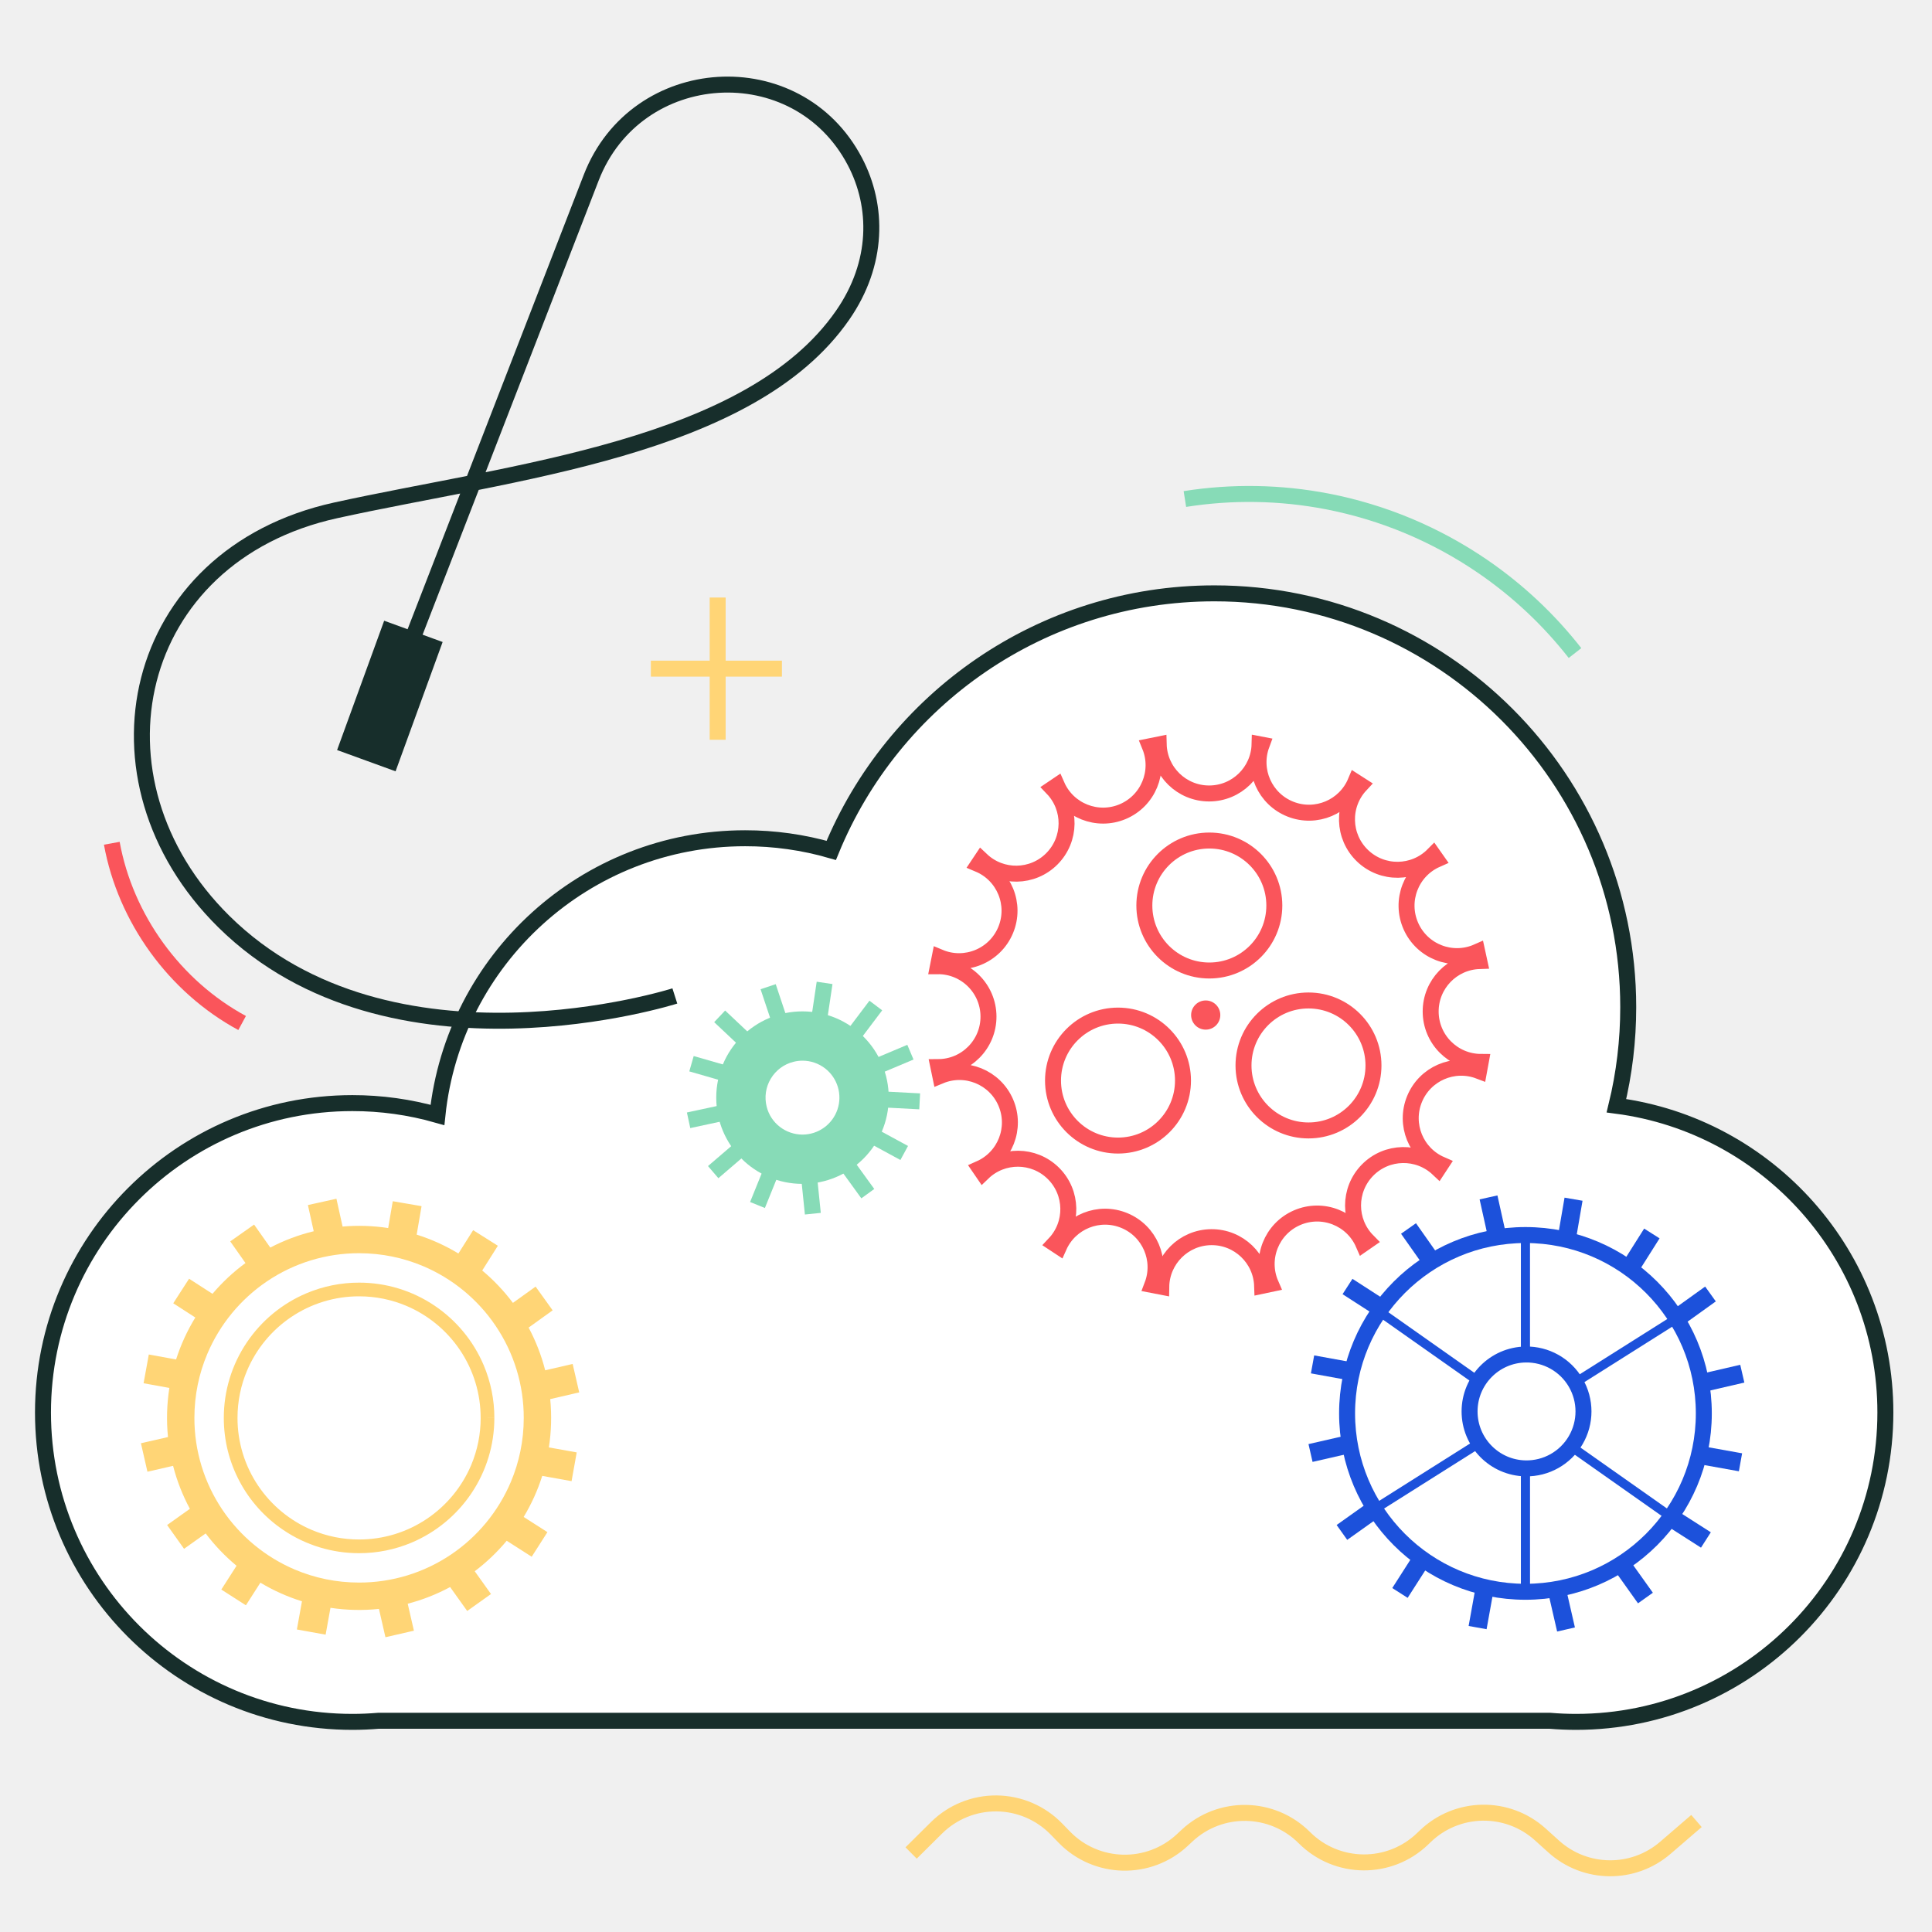
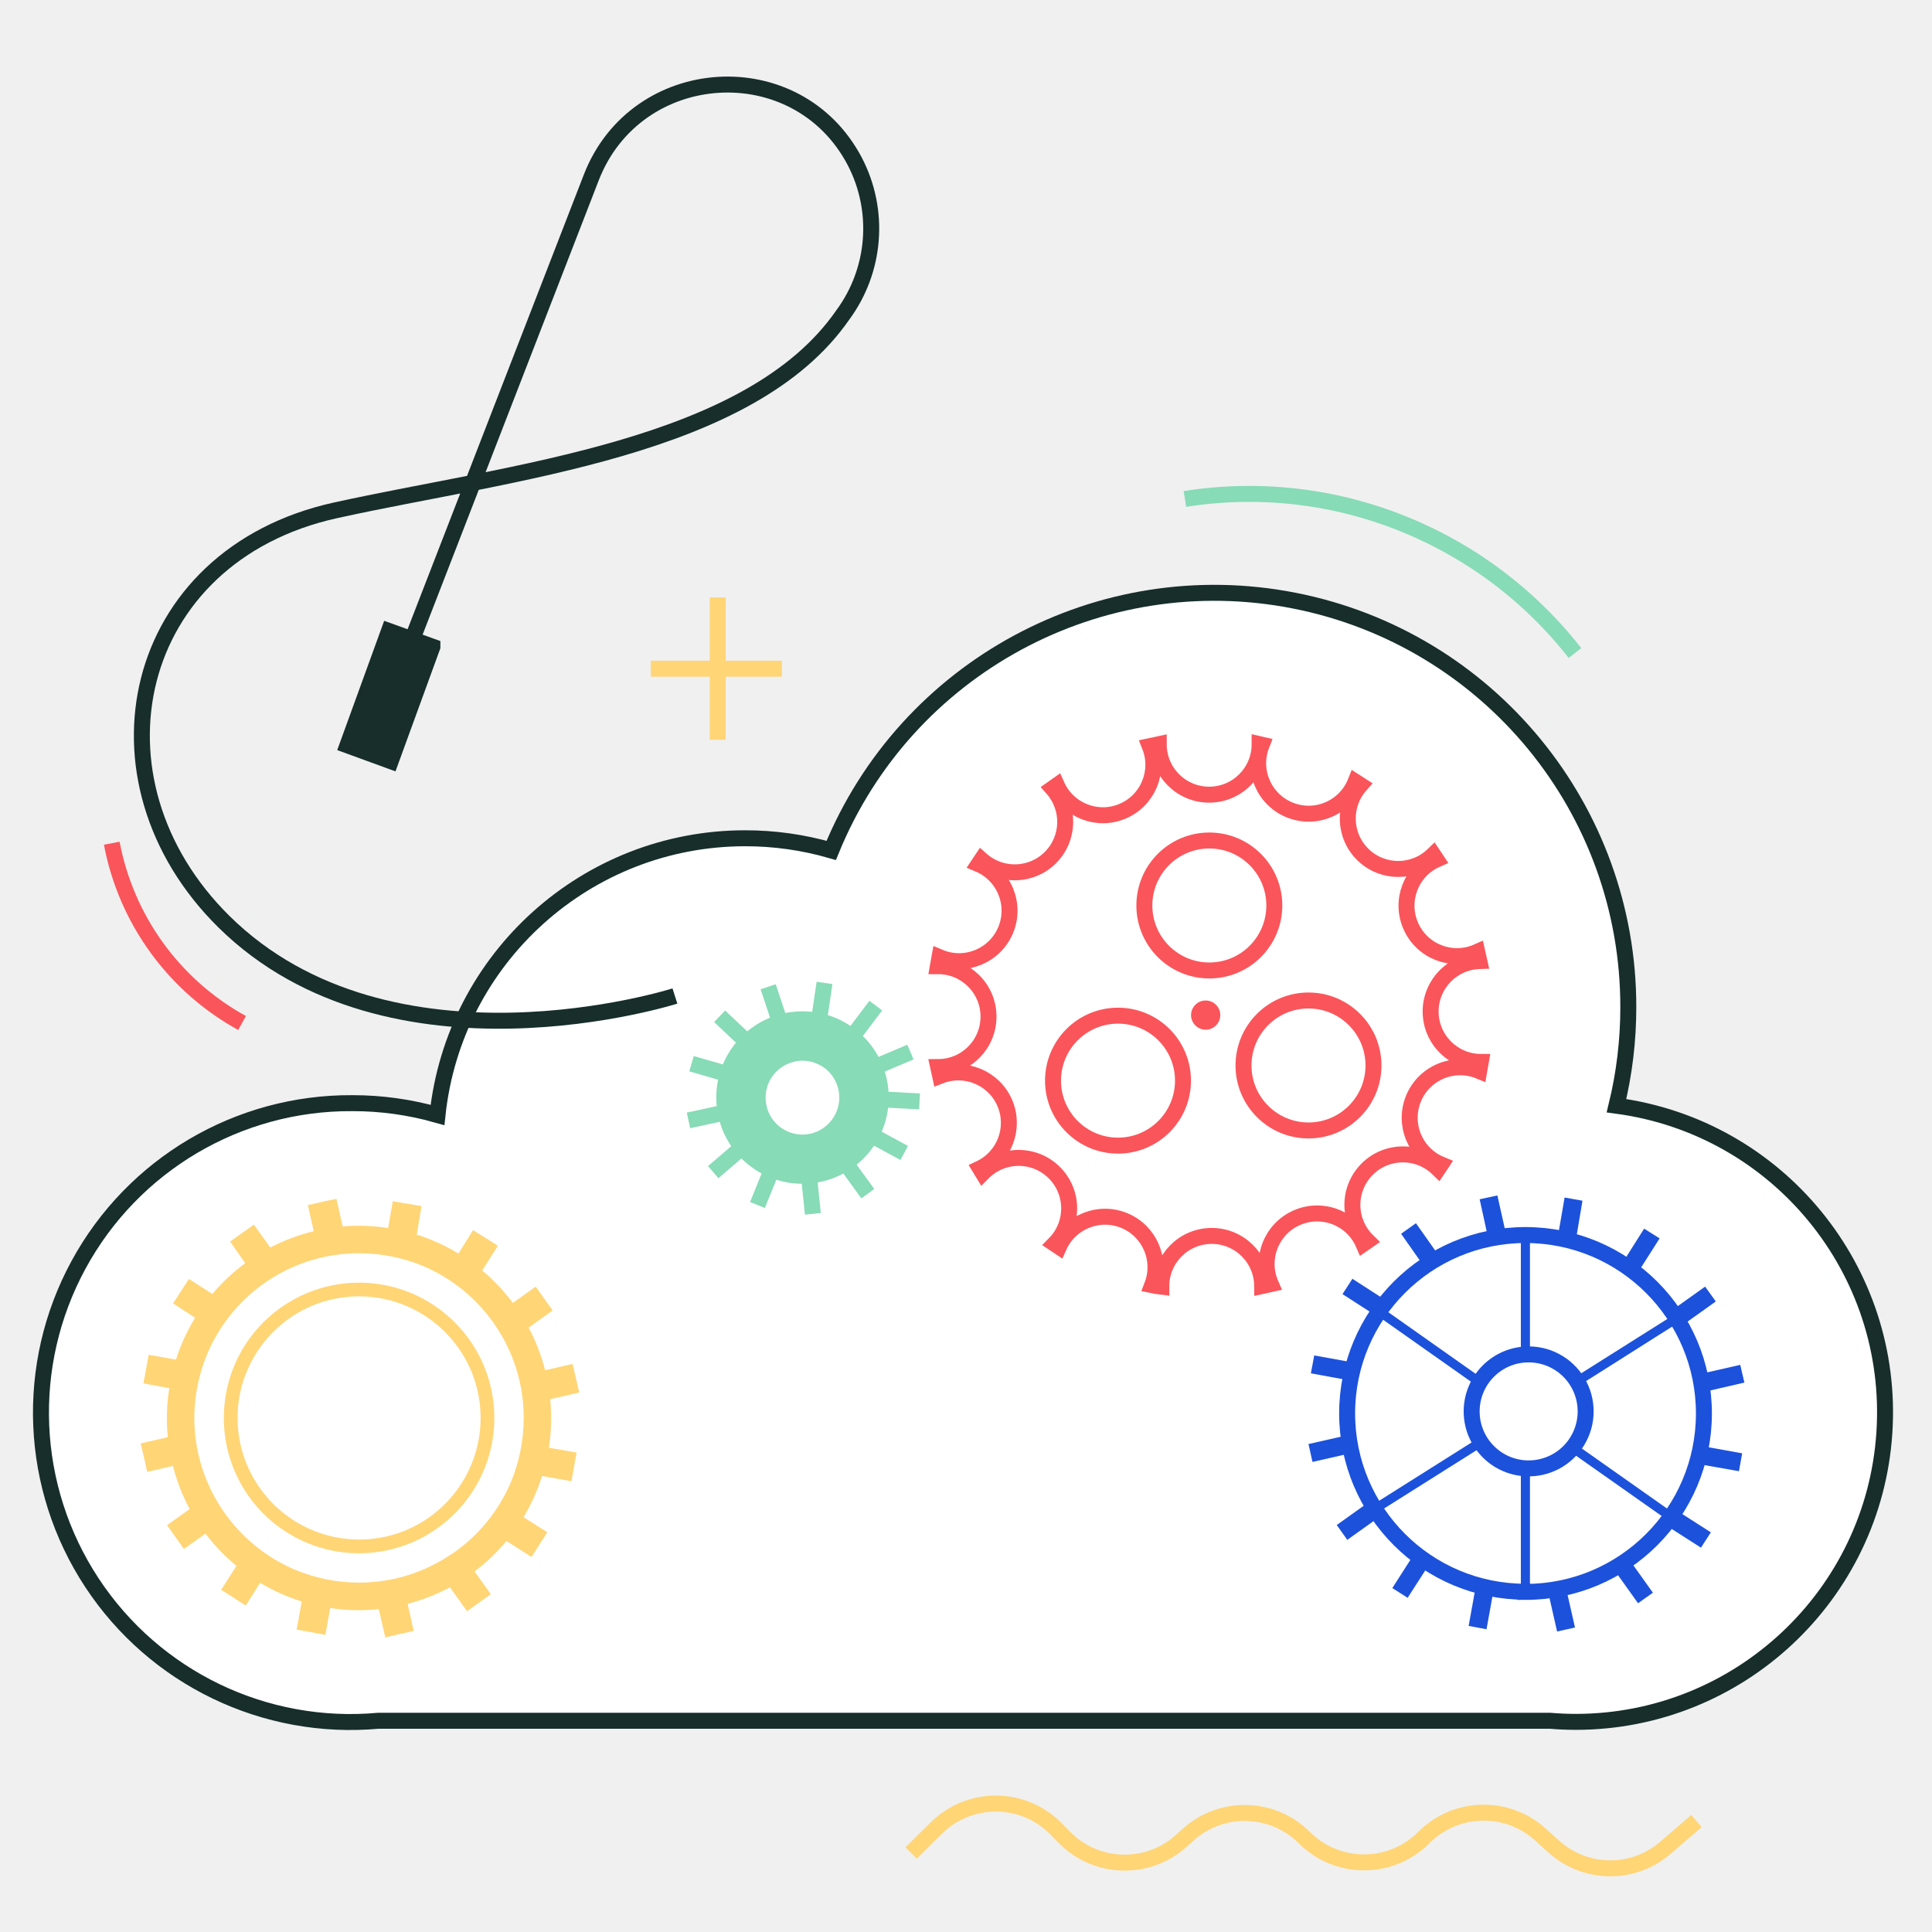
<svg xmlns="http://www.w3.org/2000/svg" width="121" height="121" fill="none">
-   <path d="M101.236 69.251a25.98 25.98 0 00.739-6.17c0-14.315-11.604-25.92-25.92-25.92-10.839 0-20.124 6.653-23.994 16.098a19.389 19.389 0 00-5.394-.76c-10.01 0-18.248 7.59-19.27 17.33a19.38 19.38 0 00-5.329-.742c-10.701 0-19.376 8.675-19.376 19.376 0 10.702 8.675 19.377 19.376 19.377.55 0 1.095-.024 1.633-.069h73.37a19.61 19.61 0 001.633.069c10.701 0 19.376-8.675 19.376-19.377 0-9.842-7.339-17.97-16.844-19.212z" fill="#fff" stroke="#172E2B" stroke-miterlimit="10" />
-   <path d="M89.602 63.347a3.16 3.16 0 013.056-3.158 16.13 16.13 0 00-.126-.579 3.16 3.16 0 01-2.56-5.779 17.206 17.206 0 00-.206-.293 3.16 3.16 0 01-4.557-4.378 15.516 15.516 0 00-.312-.2 3.161 3.161 0 01-5.879-2.321 51.358 51.358 0 01-.132-.025 3.16 3.16 0 01-6.318 0c-.187.034-.372.071-.556.112a3.16 3.16 0 01-5.818 2.467c-.091.06-.18.12-.27.182a3.16 3.16 0 01-4.458 4.477l-.18.27a3.16 3.16 0 01-2.441 5.83c-.04.186-.078.373-.112.56a3.16 3.16 0 01.031 6.32c.035.184.073.368.114.55a3.16 3.16 0 012.493 5.807c.06.09.121.179.183.267a3.16 3.16 0 014.496 4.439l.273.18a3.161 3.161 0 015.84 2.415c.188.04.376.076.566.109a3.16 3.16 0 016.318-.06c.183-.036.365-.074.546-.115a3.16 3.16 0 015.796-2.52c.089-.06.177-.121.264-.183a3.16 3.16 0 014.419-4.517c.06-.09.12-.18.18-.273a3.161 3.161 0 012.39-5.851c.038-.19.073-.38.105-.572a3.16 3.16 0 01-3.145-3.16z" stroke="#FA555B" stroke-miterlimit="10" />
-   <path d="M75.74 60.782a4.07 4.07 0 100-8.14 4.07 4.07 0 000 8.14zM70.02 71.746a4.07 4.07 0 100-8.14 4.07 4.07 0 000 8.14zM81.95 70.799a4.07 4.07 0 100-8.14 4.07 4.07 0 000 8.14z" stroke="#FA555B" stroke-miterlimit="10" />
-   <path d="M75.513 64.486a.914.914 0 100-1.828.914.914 0 000 1.828z" fill="#FA555B" />
-   <path d="M34.376 90.65a12.099 12.099 0 00.084-3.025l1.816-.42-.154-.668-.18-.78-.078-.334-1.719.398a11.938 11.938 0 00-1.038-2.675l1.505-1.08-.4-.558-.467-.65-.2-.279-1.421 1.02a12.082 12.082 0 00-1.923-2.028l.98-1.55-.58-.366-.678-.427-.29-.184-.923 1.462a11.984 11.984 0 00-2.614-1.182l.306-1.783-.338-.058-.789-.135-.676-.116-.288 1.679a12.13 12.13 0 00-2.855-.093l-.386-1.742-.67.149-.781.173-.335.074.364 1.64a11.927 11.927 0 00-2.72 1.022l-1.014-1.44-.28.198-.654.461-.56.395.954 1.355a12.116 12.116 0 00-2.066 1.928l-1.466-.945-.186.288-.434.673-.371.577 1.382.891a11.98 11.98 0 00-1.205 2.627l-1.709-.31-.06.338-.144.787-.123.675 1.615.293a12.106 12.106 0 00-.086 3.077l-1.695.388.077.334.178.78.153.669 1.606-.368a11.898 11.898 0 001.053 2.691l-1.426 1.015.199.28.464.652.397.559 1.354-.964a12.093 12.093 0 001.934 2.025l-.954 1.49.289.185.674.431.577.37.907-1.417a12 12 0 002.604 1.167l-.318 1.764.675.122.788.142.337.061.303-1.681a12.06 12.06 0 003.036.069l.407 1.773.668-.154.78-.179.335-.076-.388-1.69a11.904 11.904 0 002.656-1.044l1.07 1.499.558-.398.652-.465.28-.199-1.018-1.427a12.102 12.102 0 002.002-1.909l1.565 1.001.37-.578.43-.674.185-.289-1.488-.951c.483-.801.876-1.663 1.163-2.572l1.837.33.06-.338.142-.788.12-.675-1.743-.312zm-6.121 6.705a10.268 10.268 0 01-5.766 1.76c-1.427 0-2.781-.288-4.015-.81a10.358 10.358 0 01-4.538-3.737 10.268 10.268 0 01-1.761-5.766c0-1.427.288-2.781.81-4.014a10.358 10.358 0 013.738-4.54 10.268 10.268 0 015.766-1.76c1.426 0 2.78.289 4.014.81a10.358 10.358 0 014.539 3.738 10.268 10.268 0 011.76 5.766c0 1.426-.288 2.78-.81 4.014a10.354 10.354 0 01-3.737 4.539z" fill="#FFD576" />
-   <path d="M9.233 92.173z" fill="#FA555B" />
-   <path d="M30.532 88.802h-.428a7.589 7.589 0 01-.598 2.964 7.647 7.647 0 01-2.76 3.35 7.578 7.578 0 01-4.256 1.301 7.589 7.589 0 01-2.965-.598 7.643 7.643 0 01-3.35-2.76 7.578 7.578 0 01-1.3-4.256c0-1.053.213-2.053.598-2.964a7.643 7.643 0 012.759-3.35 7.578 7.578 0 014.257-1.301c1.053 0 2.053.213 2.964.598a7.643 7.643 0 013.35 2.76 7.578 7.578 0 011.3 4.256h.858a8.448 8.448 0 00-.666-3.297 8.5 8.5 0 00-3.07-3.727 8.436 8.436 0 00-4.736-1.447 8.448 8.448 0 00-3.298.666 8.498 8.498 0 00-3.727 3.069 8.435 8.435 0 00-1.447 4.737 8.45 8.45 0 003.735 7.025 8.435 8.435 0 004.737 1.447 8.448 8.448 0 003.298-.666 8.5 8.5 0 003.727-3.07 8.436 8.436 0 001.447-4.736h-.429v-.001z" fill="#FFD576" />
-   <path d="M97.986 75.008l-.458 2.667 1.127.194.458-2.667M102.972 76.946l-1.446 2.288.967.61 1.445-2.287M106.793 80.577l-2.198 1.578.667.929 2.198-1.578M108.99 85.476l-2.636.61.257 1.114 2.637-.61M109.107 91.02l-2.664-.478-.202 1.125 2.664.478M107.148 95.966l-2.28-1.458-.616.963 2.28 1.458M103.518 99.752l-1.571-2.203-.931.663 1.571 2.203M98.636 101.926l-.605-2.637-1.115.256.606 2.637M93.104 102.036l.48-2.663-1.125-.203-.48 2.664M88.16 100.073l1.46-2.278-.964-.617-1.459 2.28M84.376 96.441l2.205-1.569-.663-.931-2.205 1.569M82.205 91.558l2.638-.604-.255-1.115-2.638.604M82.102 86.013l2.662.484.205-1.125-2.663-.484M84.084 81.054l2.274 1.466.62-.96-2.274-1.467M87.747 77.269l1.558 2.212.935-.658-1.558-2.213M92.667 75.117l.586 2.641 1.116-.247-.586-2.642" fill="#1C51DB" />
-   <path d="M95.538 99.692c6.169 0 11.171-5.002 11.171-11.171 0-6.17-5.002-11.171-11.171-11.171-6.17 0-11.171 5.001-11.171 11.17 0 6.17 5.001 11.172 11.17 11.172z" stroke="#1C51DB" stroke-miterlimit="10" />
-   <path d="M95.546 91.964a3.567 3.567 0 100-7.133 3.567 3.567 0 000 7.133z" stroke="#1C51DB" stroke-miterlimit="10" />
-   <path d="M92.707 86.239l-6.183-4.356-.33.468 6.204 4.37c.09-.17.194-.33.31-.482zM95.546 84.831c.093 0 .186.004.277.01V77.35h-.571v7.494c.097-.008.195-.012.294-.012zM98.763 86.856l6.106-3.854-.305-.483-6.089 3.843c.108.156.205.32.288.494zM92.448 90.166l-6.496 4.1.305.483 6.514-4.111a3.495 3.495 0 01-.323-.472zM98.535 90.344c-.104.16-.221.312-.35.453l6.518 4.59.329-.467-6.497-4.576zM95.546 91.965c-.1 0-.197-.004-.294-.012v7.74h.572v-7.739c-.092.007-.184.01-.278.01z" fill="#1C51DB" />
-   <path d="M51.346 68.287l5.673-2.39M51.147 67.885l3.705-4.91M50.737 67.639l.907-6.081M50.052 67.627l-1.943-5.83M49.54 67.866l-4.468-4.213M49.206 68.317l-5.898-1.697M49.122 68.873l-5.996 1.29M49.32 69.418l-4.653 3.992M49.74 69.79l-2.299 5.679M50.284 69.923l.624 6.09M50.76 69.802l3.59 4.956M51.254 69.292l5.376 2.918M51.494 68.655l6.105.322" stroke="#87DBB7" stroke-miterlimit="10" />
-   <path d="M50.256 72.603a3.851 3.851 0 01-3.736-2.914c-.253-1-.1-2.037.427-2.922a3.832 3.832 0 012.368-1.763A3.851 3.851 0 0154 67.8c.253 1 .101 2.037-.427 2.921a3.833 3.833 0 01-2.367 1.764 3.876 3.876 0 01-.95.119z" fill="#fff" />
-   <path d="M50.264 66.429c.503 0 1.004.171 1.409.482a2.316 2.316 0 01-1.417 4.148 2.327 2.327 0 01-1.41-.482 2.287 2.287 0 01-.83-1.266c-.15-.6-.06-1.222.257-1.752s.821-.907 1.42-1.058c.189-.048.38-.072.571-.072zm0-3.087a5.4 5.4 0 10-.008 10.804 5.4 5.4 0 00.007-10.804z" fill="#87DBB7" />
-   <path d="M98.642 40.9a25.96 25.96 0 00-5.771-5.418 26.13 26.13 0 00-4.644-2.533 25.997 25.997 0 00-5.103-1.546 25.802 25.802 0 00-8.915-.15" stroke="#87DBB7" stroke-miterlimit="10" />
-   <path d="M42.265 62.376s-17.789 5.669-28.248-4.66c-8.985-8.873-5.873-22.918 7.003-25.752 11.037-2.43 25.966-3.863 31.76-12.232 2.246-3.243 2.235-6.809.762-9.616-3.615-6.89-13.7-6.248-16.513 1.007L23.38 46.33" stroke="#172E2B" stroke-miterlimit="10" />
-   <path d="M27.081 40.507l-2.722-.991-2.606 7.16 2.722.99 2.606-7.159z" fill="#172E2B" stroke="#172E2B" stroke-miterlimit="10" />
-   <path d="M44.947 37.423v8.907M40.763 41.877h8.209" stroke="#FFD576" stroke-miterlimit="10" />
-   <path d="M7.002 52.813c.856 4.716 3.945 8.977 8.162 11.257" stroke="#FA555B" stroke-miterlimit="10" />
-   <path d="M57.063 116.051l1.587-1.573a5.286 5.286 0 017.508.067l.5.515a5.285 5.285 0 007.396.175l.291-.272a5.286 5.286 0 017.347.128 5.286 5.286 0 007.413.065l.149-.143a5.285 5.285 0 017.215-.123l.839.757a5.284 5.284 0 006.99.082l1.951-1.68" stroke="#FFD576" stroke-miterlimit="10" />
+   <path d="M101.24 69.25a25.98 25.98 0 0 0 .74-6.17 25.92 25.92 0 0 0-49.92-9.82 19.39 19.39 0 0 0-5.4-.76A19.38 19.38 0 0 0 27.4 69.83a19.38 19.38 0 0 0-5.33-.74 19.38 19.38 0 1 0 1.63 38.68h73.37a19.61 19.61 0 0 0 1.63.07 19.38 19.38 0 0 0 2.54-38.59z" fill="#fff" stroke="#172E2B" stroke-miterlimit="10" />
+   <path d="M89.6 63.35a3.16 3.16 0 0 1 3.06-3.16 16.13 16.13 0 0 0-.13-.58 3.16 3.16 0 0 1-2.56-5.78 17.2 17.2 0 0 0-.2-.3 3.16 3.16 0 0 1-4.56-4.37 15.52 15.52 0 0 0-.31-.2 3.16 3.16 0 0 1-5.88-2.32 51.36 51.36 0 0 1-.13-.03 3.16 3.16 0 0 1-6.32 0l-.56.12a3.16 3.16 0 0 1-5.82 2.46l-.27.19a3.16 3.16 0 0 1-4.45 4.47l-.18.27a3.16 3.16 0 0 1-2.45 5.83l-.1.56a3.16 3.16 0 0 1 .02 6.32l.12.55a3.16 3.16 0 0 1 2.5 5.8l.17.28a3.16 3.16 0 0 1 4.5 4.44l.27.18a3.16 3.16 0 0 1 5.84 2.41c.2.04.38.08.57.1a3.16 3.16 0 0 1 6.32-.05l.54-.12a3.16 3.16 0 0 1 5.8-2.52l.26-.18a3.16 3.16 0 0 1 4.42-4.52l.18-.27a3.16 3.16 0 0 1 2.4-5.85 18 18 0 0 0 .1-.57 3.16 3.16 0 0 1-3.15-3.16z" stroke="#FA555B" stroke-miterlimit="10" />
+   <path d="M75.74 60.78a4.07 4.07 0 1 0 0-8.14 4.07 4.07 0 0 0 0 8.14zm-5.72 10.97a4.07 4.07 0 1 0 0-8.14 4.07 4.07 0 0 0 0 8.14zm11.93-.95a4.07 4.07 0 1 0 0-8.14 4.07 4.07 0 0 0 0 8.14z" stroke="#FA555B" stroke-miterlimit="10" />
+   <path d="M75.51 64.49a.91.91 0 1 0 0-1.83.91.91 0 0 0 0 1.83z" fill="#FA555B" />
+   <path d="M34.38 90.65a12.1 12.1 0 0 0 .08-3.02l1.82-.42-.16-.67-.18-.78-.08-.34-1.72.4a11.94 11.94 0 0 0-1.03-2.67l1.5-1.08-.4-.56-.46-.65-.2-.28-1.43 1.02a12.08 12.08 0 0 0-1.92-2.03l.98-1.55-.58-.37-.68-.42-.29-.19-.92 1.47a11.98 11.98 0 0 0-2.61-1.19l.3-1.78-.34-.06-.78-.13-.68-.12-.29 1.68a12.13 12.13 0 0 0-2.85-.1l-.39-1.73-.67.14-.78.18-.34.07.37 1.64a11.93 11.93 0 0 0-2.72 1.02L15.9 76.7l-.28.2-.65.46-.56.4.95 1.35a12.12 12.12 0 0 0-2.06 1.93l-1.47-.94-.18.28-.44.68-.37.57 1.38.9a11.98 11.98 0 0 0-1.2 2.62l-1.71-.3-.06.33-.14.79-.13.67 1.62.3a12.1 12.1 0 0 0-.09 3.07l-1.7.39.08.33.18.78.15.67 1.61-.37a11.9 11.9 0 0 0 1.05 2.7l-1.42 1.01.2.28.46.65.4.56 1.35-.96a12.1 12.1 0 0 0 1.94 2.02l-.96 1.5.29.18.67.43.58.37.9-1.42a12 12 0 0 0 2.61 1.17l-.32 1.76.68.12.79.15.33.06.3-1.68a12.06 12.06 0 0 0 3.04.07l.41 1.77.67-.16.78-.17.33-.08-.38-1.69a11.9 11.9 0 0 0 2.65-1.04l1.07 1.5.56-.4.65-.47.28-.2-1.02-1.42a12.1 12.1 0 0 0 2-1.91l1.57 1 .37-.58.43-.67.18-.3-1.48-.94c.48-.8.87-1.67 1.16-2.58l1.84.33.06-.33.14-.8.12-.67-1.74-.3zm-6.13 6.7a10.27 10.27 0 0 1-5.76 1.77c-1.43 0-2.78-.3-4.02-.81a10.36 10.36 0 0 1-4.53-3.74 10.27 10.27 0 0 1-1.77-5.77c0-1.42.3-2.78.81-4.01a10.36 10.36 0 0 1 3.74-4.54 10.27 10.27 0 0 1 5.77-1.76c1.42 0 2.78.29 4.01.8a10.36 10.36 0 0 1 4.54 3.75 10.27 10.27 0 0 1 1.76 5.76c0 1.43-.29 2.78-.8 4.02a10.35 10.35 0 0 1-3.75 4.54z" fill="#FFD576" />
+   <path d="M9.23 92.17z" fill="#FA555B" />
+   <path d="M30.53 88.8h-.43a7.59 7.59 0 0 1-.6 2.97 7.65 7.65 0 0 1-2.75 3.35 7.58 7.58 0 0 1-4.26 1.3 7.59 7.59 0 0 1-2.96-.6 7.64 7.64 0 0 1-3.35-2.76 7.58 7.58 0 0 1-1.3-4.26c0-1.05.2-2.05.6-2.96a7.64 7.64 0 0 1 2.75-3.35 7.58 7.58 0 0 1 4.26-1.3 7.5 7.5 0 0 1 2.96.6 7.64 7.64 0 0 1 3.35 2.76 7.58 7.58 0 0 1 1.3 4.25h.86a8.45 8.45 0 0 0-.67-3.3 8.5 8.5 0 0 0-3.07-3.72 8.44 8.44 0 0 0-4.73-1.45 8.45 8.45 0 0 0-3.3.67 8.5 8.5 0 0 0-3.73 3.07 8.44 8.44 0 0 0-1.44 4.73 8.45 8.45 0 0 0 3.73 7.03 8.44 8.44 0 0 0 4.74 1.45 8.45 8.45 0 0 0 3.3-.67 8.5 8.5 0 0 0 3.72-3.07 8.44 8.44 0 0 0 1.45-4.74h-.43z" fill="#FFD576" />
+   <path d="m97.99 75-.46 2.67 1.13.2.45-2.67m3.86 1.75-1.44 2.28.96.61 1.45-2.28m2.85 3.02-2.2 1.57.67.93 2.2-1.57m1.53 3.97-2.64.6.26 1.12 2.64-.61m-.14 4.43-2.67-.48-.2 1.13 2.67.47m-1.76 3.83-2.28-1.46-.62.96 2.28 1.46m-3.01 2.82-1.57-2.2-.93.66 1.57 2.2m-3.95 1.52-.6-2.64-1.12.25.6 2.64m-4.42-.14.48-2.67-1.12-.2-.48 2.66m-3.82-1.76 1.46-2.27-.96-.62-1.46 2.28m-2.82-3.02 2.2-1.57-.66-.93-2.2 1.57m-1.52-3.95 2.64-.6-.25-1.12-2.64.6m.15-4.43 2.66.49.2-1.13-2.65-.48m1.77-3.84 2.28 1.47.62-.96-2.28-1.47m3.05-2.82 1.55 2.21.94-.66-1.56-2.21m3.99-1.5.58 2.65 1.12-.25-.59-2.64" fill="#1C51DB" />
+   <path d="M95.54 99.7a11.17 11.17 0 1 0 0-22.35 11.17 11.17 0 0 0 0 22.34z" stroke="#1C51DB" stroke-miterlimit="10" />
+   <path d="M95.55 91.96a3.57 3.57 0 1 0 0-7.13 3.57 3.57 0 0 0 0 7.13z" stroke="#1C51DB" stroke-miterlimit="10" />
+   <path d="m92.7 86.24-6.18-4.36-.33.47 6.2 4.37a4 4 0 0 1 .32-.48zm2.85-1.4h.27v-7.49h-.57v7.5l.3-.02zm3.21 2.02 6.1-3.86-.3-.48-6.09 3.84c.11.16.21.32.3.5zm-6.31 3.3-6.5 4.1.3.49 6.52-4.11a3.5 3.5 0 0 1-.32-.47zm6.08.18c-.1.16-.22.32-.35.46l6.52 4.59.33-.47-6.5-4.58zm-2.98 1.63c-.1 0-.2 0-.3-.02v7.74h.57v-7.74l-.27.01z" fill="#1C51DB" />
+   <path d="m51.35 68.29 5.67-2.4m-5.87 2 3.7-4.91m-4.11 4.66.9-6.08m-1.59 6.07-1.94-5.83m1.43 6.07-4.47-4.22m4.14 4.67-5.9-1.7m5.81 2.25-6 1.3m6.2-.75-4.65 3.99m5.07-3.62-2.3 5.68m2.84-5.55.63 6.1m-.15-6.22 3.59 4.96m-3.1-5.47 5.38 2.92m-5.14-3.55 6.1.32" stroke="#87DBB7" stroke-miterlimit="10" />
+   <path d="M50.26 72.6a3.85 3.85 0 0 1-3.74-2.91c-.25-1-.1-2.04.43-2.92A3.83 3.83 0 0 1 49.3 65a3.85 3.85 0 0 1 4.7 2.8c.25 1 .1 2.04-.43 2.92a3.83 3.83 0 0 1-2.36 1.77 3.88 3.88 0 0 1-.95.11z" fill="#fff" />
+   <path d="M50.26 66.43c.5 0 1 .17 1.41.48a2.32 2.32 0 0 1-1.41 4.15 2.33 2.33 0 0 1-1.41-.48 2.29 2.29 0 0 1-.83-1.27 2.3 2.3 0 0 1 1.67-2.8c.2-.06.38-.08.57-.08zm0-3.09a5.4 5.4 0 1 0 0 10.8 5.4 5.4 0 0 0 0-10.8z" fill="#87DBB7" />
+   <path d="M98.64 40.9a25.96 25.96 0 0 0-5.77-5.42 26.13 26.13 0 0 0-4.64-2.53 26 26 0 0 0-5.1-1.55 25.8 25.8 0 0 0-8.92-.15" stroke="#87DBB7" stroke-miterlimit="10" />
+   <path d="M42.27 62.38s-17.8 5.66-28.25-4.66c-8.99-8.88-5.88-22.92 7-25.76 11.04-2.43 25.97-3.86 31.76-12.23a9.11 9.11 0 0 0 .76-9.61c-3.61-6.9-13.7-6.25-16.51 1L23.38 46.33" stroke="#172E2B" stroke-miterlimit="10" />
+   <path d="m27.08 40.5-2.72-.98-2.6 7.16 2.71.99 2.61-7.16z" fill="#172E2B" stroke="#172E2B" stroke-miterlimit="10" />
+   <path d="M44.95 37.42v8.91m-4.19-4.45h8.21" stroke="#FFD576" stroke-miterlimit="10" />
+   <path d="M7 52.81a16.3 16.3 0 0 0 8.16 11.26" stroke="#FA555B" stroke-miterlimit="10" />
+   <path d="m57.06 116.05 1.59-1.57a5.29 5.29 0 0 1 7.5.07l.5.51a5.29 5.29 0 0 0 7.4.17l.3-.27a5.29 5.29 0 0 1 7.34.13 5.29 5.29 0 0 0 7.41.07l.15-.15a5.29 5.29 0 0 1 7.22-.12l.84.76a5.28 5.28 0 0 0 6.99.08l1.95-1.68" stroke="#FFD576" stroke-miterlimit="10" />
</svg>
